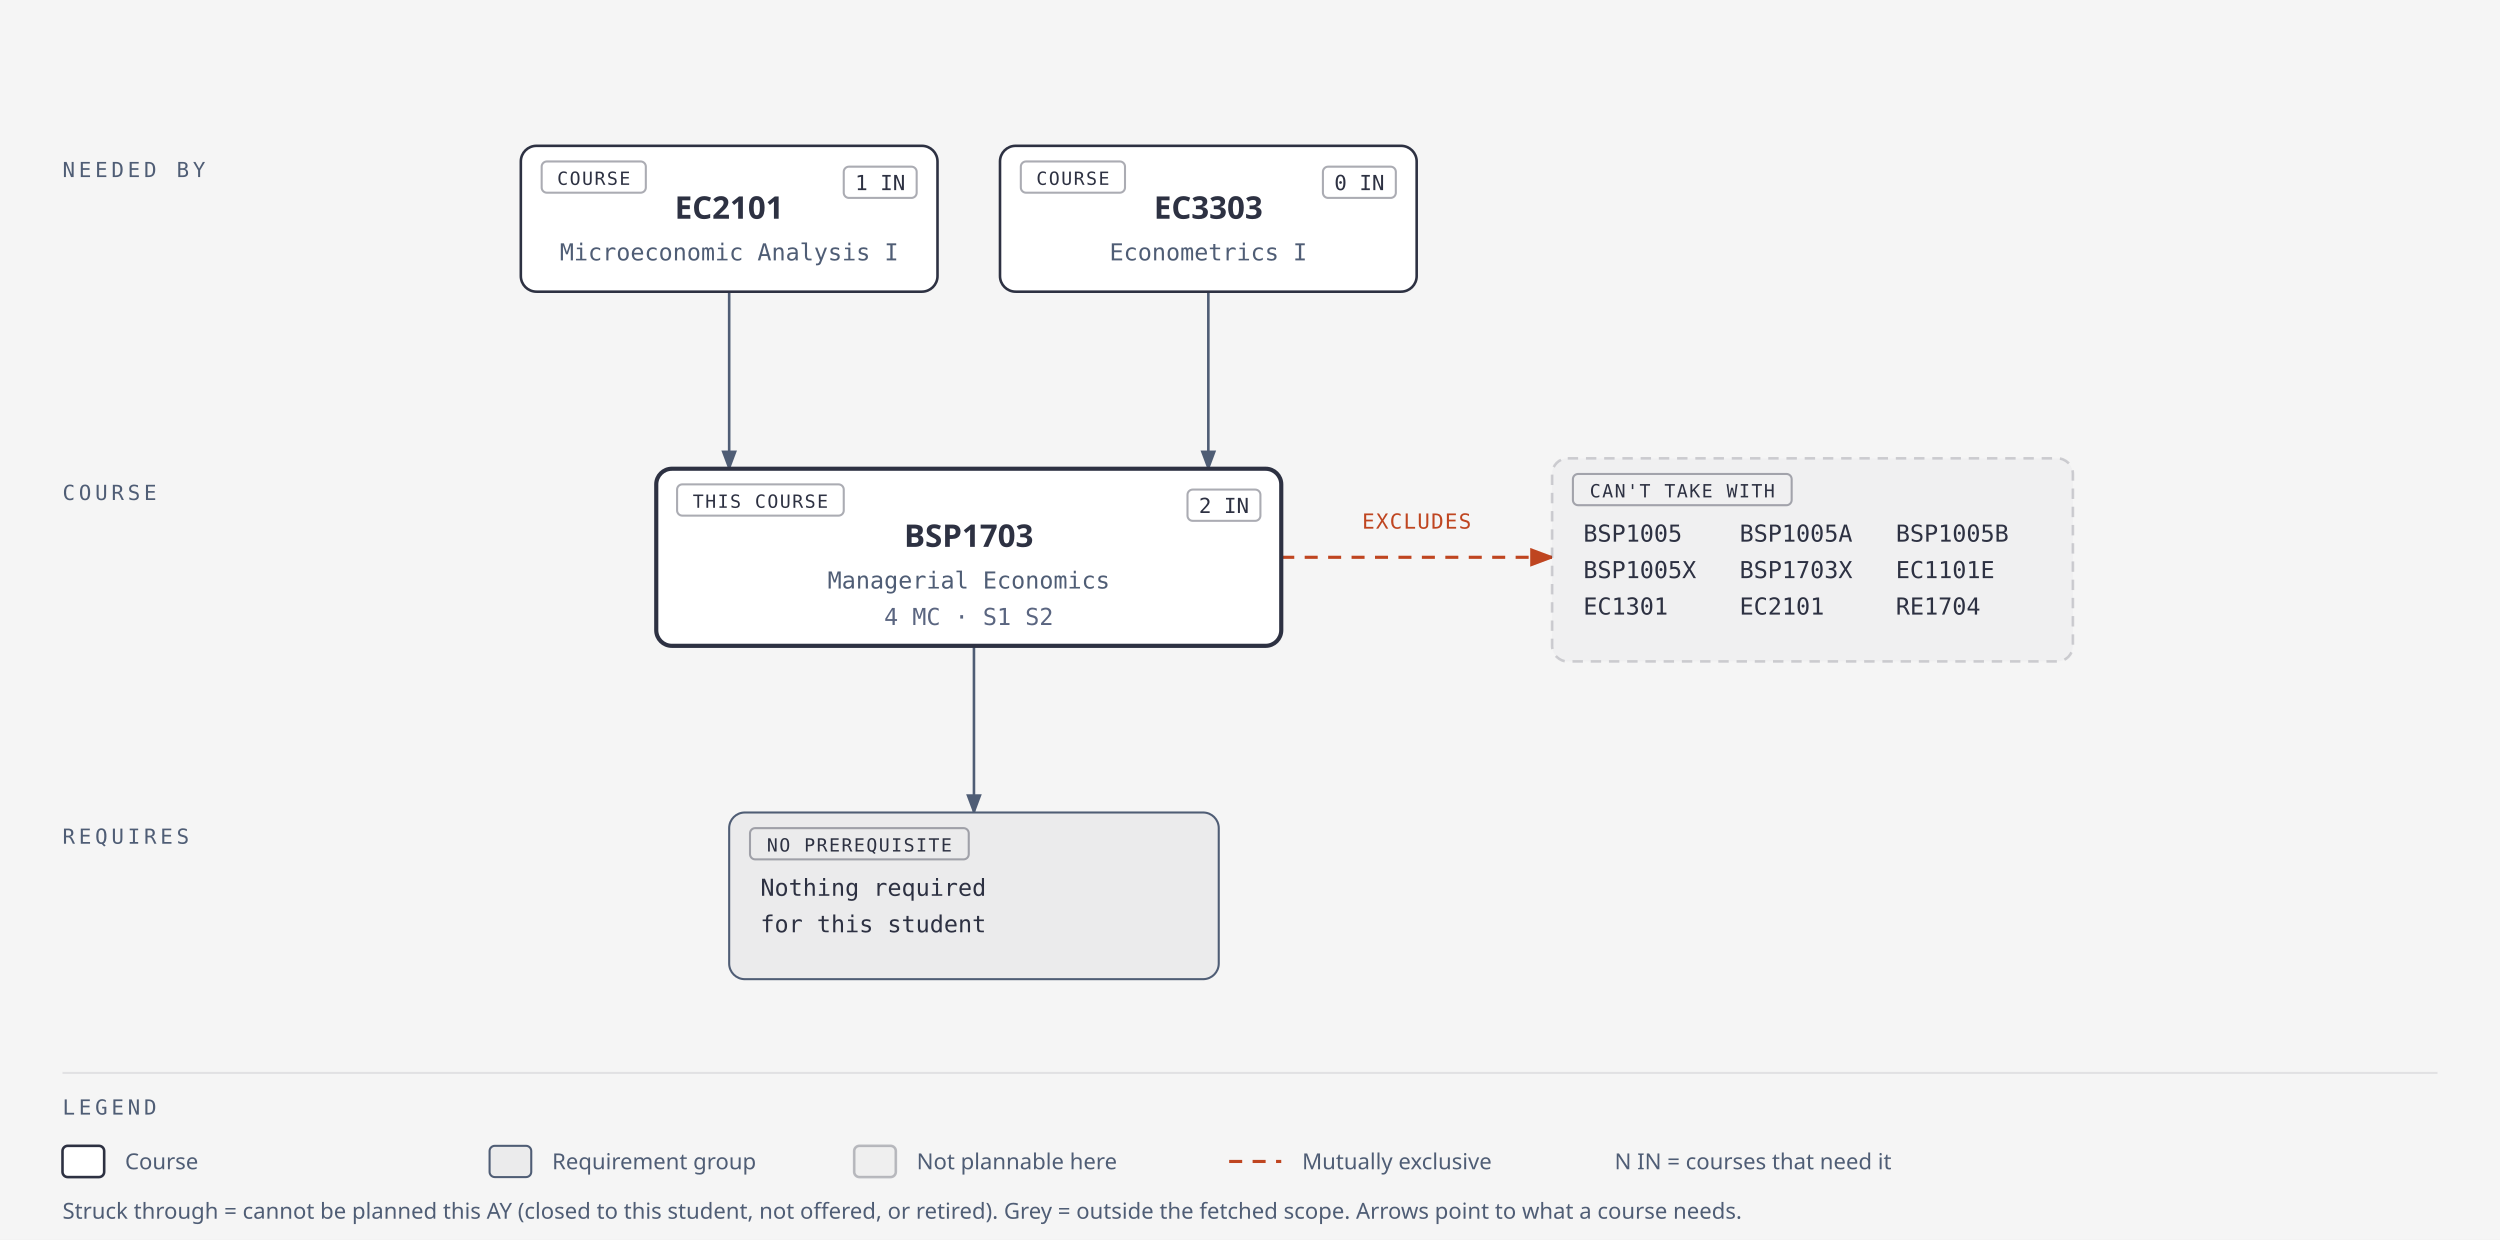
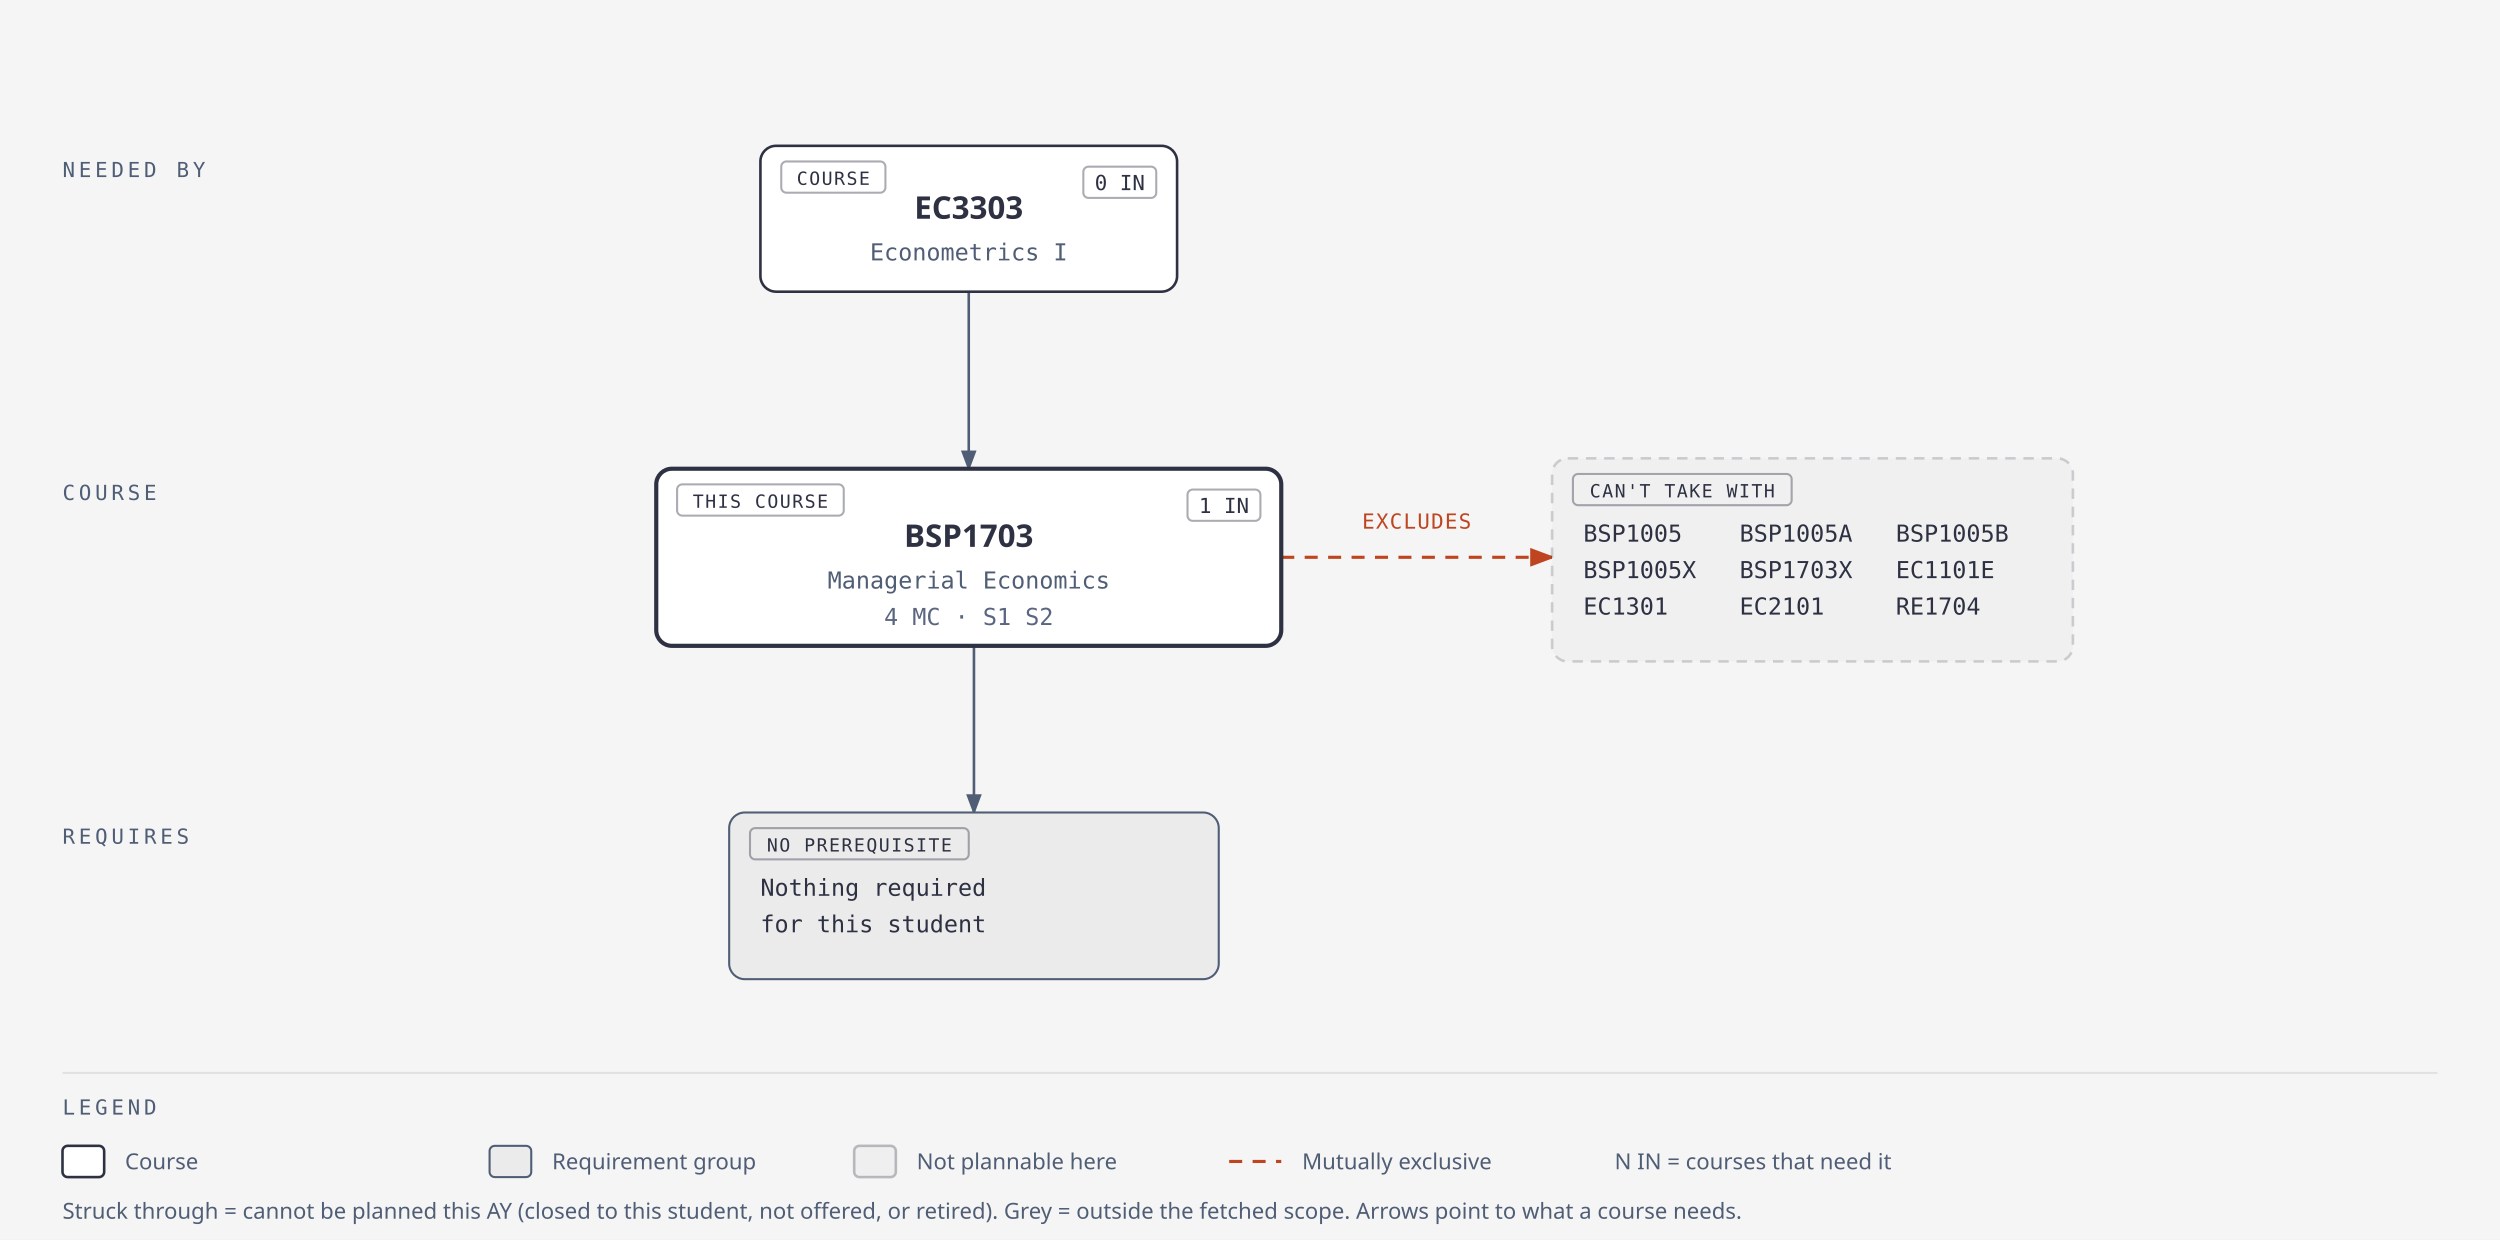
<svg xmlns="http://www.w3.org/2000/svg" width="960" height="476" viewBox="0 0 960 476" role="img" aria-labelledby="bsp1703-title bsp1703-desc">
  <defs>
    <marker id="arrow" markerWidth="8" markerHeight="6" refX="7" refY="3" orient="auto">
      <polygon points="0 0, 8 3, 0 6" fill="#4f5d75" />
    </marker>
    <marker id="arrow-accent" markerWidth="8" markerHeight="6" refX="7" refY="3" orient="auto">
      <polygon points="0 0, 8 3, 0 6" fill="#bf4520" />
    </marker>
  </defs>
  <rect width="100%" height="100%" fill="#f5f5f5" />
  <text x="24" y="68" fill="#4f5d75" font-size="8" font-family="'Geist Mono', ui-monospace, monospace" letter-spacing="0.18em">NEEDED BY</text>
  <text x="24" y="192" fill="#4f5d75" font-size="8" font-family="'Geist Mono', ui-monospace, monospace" letter-spacing="0.18em">COURSE</text>
  <text x="24" y="324" fill="#4f5d75" font-size="8" font-family="'Geist Mono', ui-monospace, monospace" letter-spacing="0.18em">REQUIRES</text>
-   <path d="M 280,112 V 180" fill="none" stroke="#4f5d75" stroke-width="1" marker-end="url(#arrow)" />
-   <path d="M 464,112 V 180" fill="none" stroke="#4f5d75" stroke-width="1" marker-end="url(#arrow)" />
+   <path d="M 372,112 V 180" fill="none" stroke="#4f5d75" stroke-width="1" marker-end="url(#arrow)" />
  <path d="M 374,248 V 312" fill="none" stroke="#4f5d75" stroke-width="1" marker-end="url(#arrow)" />
  <line x1="492" y1="214" x2="596" y2="214" stroke="#bf4520" stroke-width="1.2" stroke-dasharray="5,4" marker-end="url(#arrow-accent)" />
  <rect x="518" y="194" width="52" height="12" rx="2" fill="#f5f5f5" />
  <text x="544" y="203" fill="#bf4520" font-size="8" font-family="'Geist Mono', ui-monospace, monospace" text-anchor="middle" letter-spacing="0.06em">EXCLUDES</text>
-   <rect x="200" y="56" width="160" height="56" rx="6" fill="#f5f5f5" />
-   <rect x="200" y="56" width="160" height="56" rx="6" fill="#ffffff" stroke="#2d3142" stroke-width="1" />
-   <rect x="208" y="62" width="40" height="12" rx="2" fill="transparent" stroke="rgba(45,49,66,0.40)" stroke-width="0.8" />
-   <text x="228" y="71" fill="#2d3142" font-size="7" font-family="'Geist Mono', ui-monospace, monospace" text-anchor="middle" letter-spacing="0.08em">COURSE</text>
-   <rect x="324" y="64" width="28" height="12" rx="2" fill="transparent" stroke="rgba(45,49,66,0.40)" stroke-width="0.8" />
-   <text x="338" y="73" fill="#2d3142" font-size="8" font-family="'Geist Mono', ui-monospace, monospace" text-anchor="middle">1 IN</text>
-   <text x="280" y="84" fill="#2d3142" font-size="12" font-weight="600" font-family="'Geist', system-ui, sans-serif" text-anchor="middle">EC2101</text>
-   <text x="280" y="100" fill="#4f5d75" font-size="9" font-family="'Geist Mono', ui-monospace, monospace" text-anchor="middle">Microeconomic Analysis I</text>
-   <rect x="384" y="56" width="160" height="56" rx="6" fill="#f5f5f5" />
-   <rect x="384" y="56" width="160" height="56" rx="6" fill="#ffffff" stroke="#2d3142" stroke-width="1" />
-   <rect x="392" y="62" width="40" height="12" rx="2" fill="transparent" stroke="rgba(45,49,66,0.40)" stroke-width="0.8" />
-   <text x="412" y="71" fill="#2d3142" font-size="7" font-family="'Geist Mono', ui-monospace, monospace" text-anchor="middle" letter-spacing="0.08em">COURSE</text>
-   <rect x="508" y="64" width="28" height="12" rx="2" fill="transparent" stroke="rgba(45,49,66,0.40)" stroke-width="0.8" />
-   <text x="522" y="73" fill="#2d3142" font-size="8" font-family="'Geist Mono', ui-monospace, monospace" text-anchor="middle">0 IN</text>
-   <text x="464" y="84" fill="#2d3142" font-size="12" font-weight="600" font-family="'Geist', system-ui, sans-serif" text-anchor="middle">EC3303</text>
-   <text x="464" y="100" fill="#4f5d75" font-size="9" font-family="'Geist Mono', ui-monospace, monospace" text-anchor="middle">Econometrics I</text>
+   <rect x="292" y="56" width="160" height="56" rx="6" fill="#f5f5f5" />
+   <rect x="292" y="56" width="160" height="56" rx="6" fill="#ffffff" stroke="#2d3142" stroke-width="1" />
+   <rect x="300" y="62" width="40" height="12" rx="2" fill="transparent" stroke="rgba(45,49,66,0.40)" stroke-width="0.8" />
+   <text x="320" y="71" fill="#2d3142" font-size="7" font-family="'Geist Mono', ui-monospace, monospace" text-anchor="middle" letter-spacing="0.08em">COURSE</text>
+   <rect x="416" y="64" width="28" height="12" rx="2" fill="transparent" stroke="rgba(45,49,66,0.40)" stroke-width="0.8" />
+   <text x="430" y="73" fill="#2d3142" font-size="8" font-family="'Geist Mono', ui-monospace, monospace" text-anchor="middle">0 IN</text>
+   <text x="372" y="84" fill="#2d3142" font-size="12" font-weight="600" font-family="'Geist', system-ui, sans-serif" text-anchor="middle">EC3303</text>
+   <text x="372" y="100" fill="#4f5d75" font-size="9" font-family="'Geist Mono', ui-monospace, monospace" text-anchor="middle">Econometrics I</text>
  <rect x="252" y="180" width="240" height="68" rx="6" fill="#f5f5f5" />
  <rect x="252" y="180" width="240" height="68" rx="6" fill="#ffffff" stroke="#2d3142" stroke-width="1.6" />
  <rect x="260" y="186" width="64" height="12" rx="2" fill="transparent" stroke="rgba(45,49,66,0.40)" stroke-width="0.8" />
  <text x="292" y="195" fill="#2d3142" font-size="7" font-family="'Geist Mono', ui-monospace, monospace" text-anchor="middle" letter-spacing="0.08em">THIS COURSE</text>
  <rect x="456" y="188" width="28" height="12" rx="2" fill="transparent" stroke="rgba(45,49,66,0.40)" stroke-width="0.8" />
-   <text x="470" y="197" fill="#2d3142" font-size="8" font-family="'Geist Mono', ui-monospace, monospace" text-anchor="middle">2 IN</text>
+   <text x="470" y="197" fill="#2d3142" font-size="8" font-family="'Geist Mono', ui-monospace, monospace" text-anchor="middle">1 IN</text>
  <text x="372" y="210" fill="#2d3142" font-size="12" font-weight="600" font-family="'Geist', system-ui, sans-serif" text-anchor="middle">BSP1703</text>
  <text x="372" y="226" fill="#4f5d75" font-size="9" font-family="'Geist Mono', ui-monospace, monospace" text-anchor="middle">Managerial Economics</text>
  <text x="372" y="240" fill="#5a6580" font-size="9" font-family="'Geist Mono', ui-monospace, monospace" text-anchor="middle">4 MC · S1 S2</text>
  <rect x="596" y="176" width="200" height="78" rx="6" fill="#f5f5f5" />
  <rect x="596" y="176" width="200" height="78" rx="6" fill="rgba(45,49,66,0.02)" stroke="rgba(45,49,66,0.20)" stroke-width="1" stroke-dasharray="4,3" />
  <rect x="604" y="182" width="84" height="12" rx="2" fill="transparent" stroke="rgba(45,49,66,0.40)" stroke-width="0.8" />
  <text x="646" y="191" fill="#2d3142" font-size="7" font-family="'Geist Mono', ui-monospace, monospace" text-anchor="middle" letter-spacing="0.08em">CAN'T TAKE WITH</text>
  <text x="608" y="208" fill="#2d3142" font-size="9" font-family="'Geist Mono', ui-monospace, monospace">BSP1005</text>
  <text x="668" y="208" fill="#2d3142" font-size="9" font-family="'Geist Mono', ui-monospace, monospace">BSP1005A</text>
  <text x="728" y="208" fill="#2d3142" font-size="9" font-family="'Geist Mono', ui-monospace, monospace">BSP1005B</text>
  <text x="608" y="222" fill="#2d3142" font-size="9" font-family="'Geist Mono', ui-monospace, monospace">BSP1005X</text>
  <text x="668" y="222" fill="#2d3142" font-size="9" font-family="'Geist Mono', ui-monospace, monospace">BSP1703X</text>
  <text x="728" y="222" fill="#2d3142" font-size="9" font-family="'Geist Mono', ui-monospace, monospace">EC1101E</text>
  <text x="608" y="236" fill="#2d3142" font-size="9" font-family="'Geist Mono', ui-monospace, monospace">EC1301</text>
  <text x="668" y="236" fill="#2d3142" font-size="9" font-family="'Geist Mono', ui-monospace, monospace">EC2101</text>
  <text x="728" y="236" fill="#2d3142" font-size="9" font-family="'Geist Mono', ui-monospace, monospace">RE1704</text>
  <rect x="280" y="312" width="188" height="64" rx="6" fill="#f5f5f5" />
  <rect x="280" y="312" width="188" height="64" rx="6" fill="rgba(45,49,66,0.05)" stroke="#4f5d75" stroke-width="0.8" />
  <rect x="288" y="318" width="84" height="12" rx="2" fill="transparent" stroke="rgba(45,49,66,0.40)" stroke-width="0.8" />
  <text x="330" y="327" fill="#2d3142" font-size="7" font-family="'Geist Mono', ui-monospace, monospace" text-anchor="middle" letter-spacing="0.08em">NO PREREQUISITE</text>
  <text x="292" y="344" fill="#2d3142" font-size="9" font-family="'Geist Mono', ui-monospace, monospace">Nothing required</text>
  <text x="292" y="358" fill="#2d3142" font-size="9" font-family="'Geist Mono', ui-monospace, monospace">for this student</text>
  <line x1="24" y1="412" x2="936" y2="412" stroke="rgba(45,49,66,0.10)" stroke-width="0.8" />
  <text x="24" y="428" fill="#4f5d75" font-size="8" font-family="'Geist Mono', ui-monospace, monospace" letter-spacing="0.18em">LEGEND</text>
  <rect x="24" y="440" width="16" height="12" rx="2" fill="#ffffff" stroke="#2d3142" stroke-width="1" />
  <text x="48" y="449" fill="#4f5d75" font-size="8.5" font-family="'Geist', system-ui, sans-serif">Course</text>
  <rect x="188" y="440" width="16" height="12" rx="2" fill="rgba(45,49,66,0.05)" stroke="#4f5d75" stroke-width="0.8" />
  <text x="212" y="449" fill="#4f5d75" font-size="8.5" font-family="'Geist', system-ui, sans-serif">Requirement group</text>
  <rect x="328" y="440" width="16" height="12" rx="2" fill="rgba(45,49,66,0.03)" stroke="rgba(45,49,66,0.30)" stroke-width="1" />
  <text x="352" y="449" fill="#4f5d75" font-size="8.5" font-family="'Geist', system-ui, sans-serif">Not plannable here</text>
  <line x1="472" y1="446" x2="492" y2="446" stroke="#bf4520" stroke-width="1.2" stroke-dasharray="5,4" />
  <text x="500" y="449" fill="#4f5d75" font-size="8.5" font-family="'Geist', system-ui, sans-serif">Mutually exclusive</text>
  <text x="620" y="449" fill="#4f5d75" font-size="8.5" font-family="'Geist', system-ui, sans-serif">N IN = courses that need it</text>
  <text x="24" y="468" fill="#4f5d75" font-size="8.5" font-family="'Geist', system-ui, sans-serif">Struck through = cannot be planned this AY (closed to this student, not offered, or retired). Grey = outside the fetched scope. Arrows point to what a course needs.</text>
</svg>
